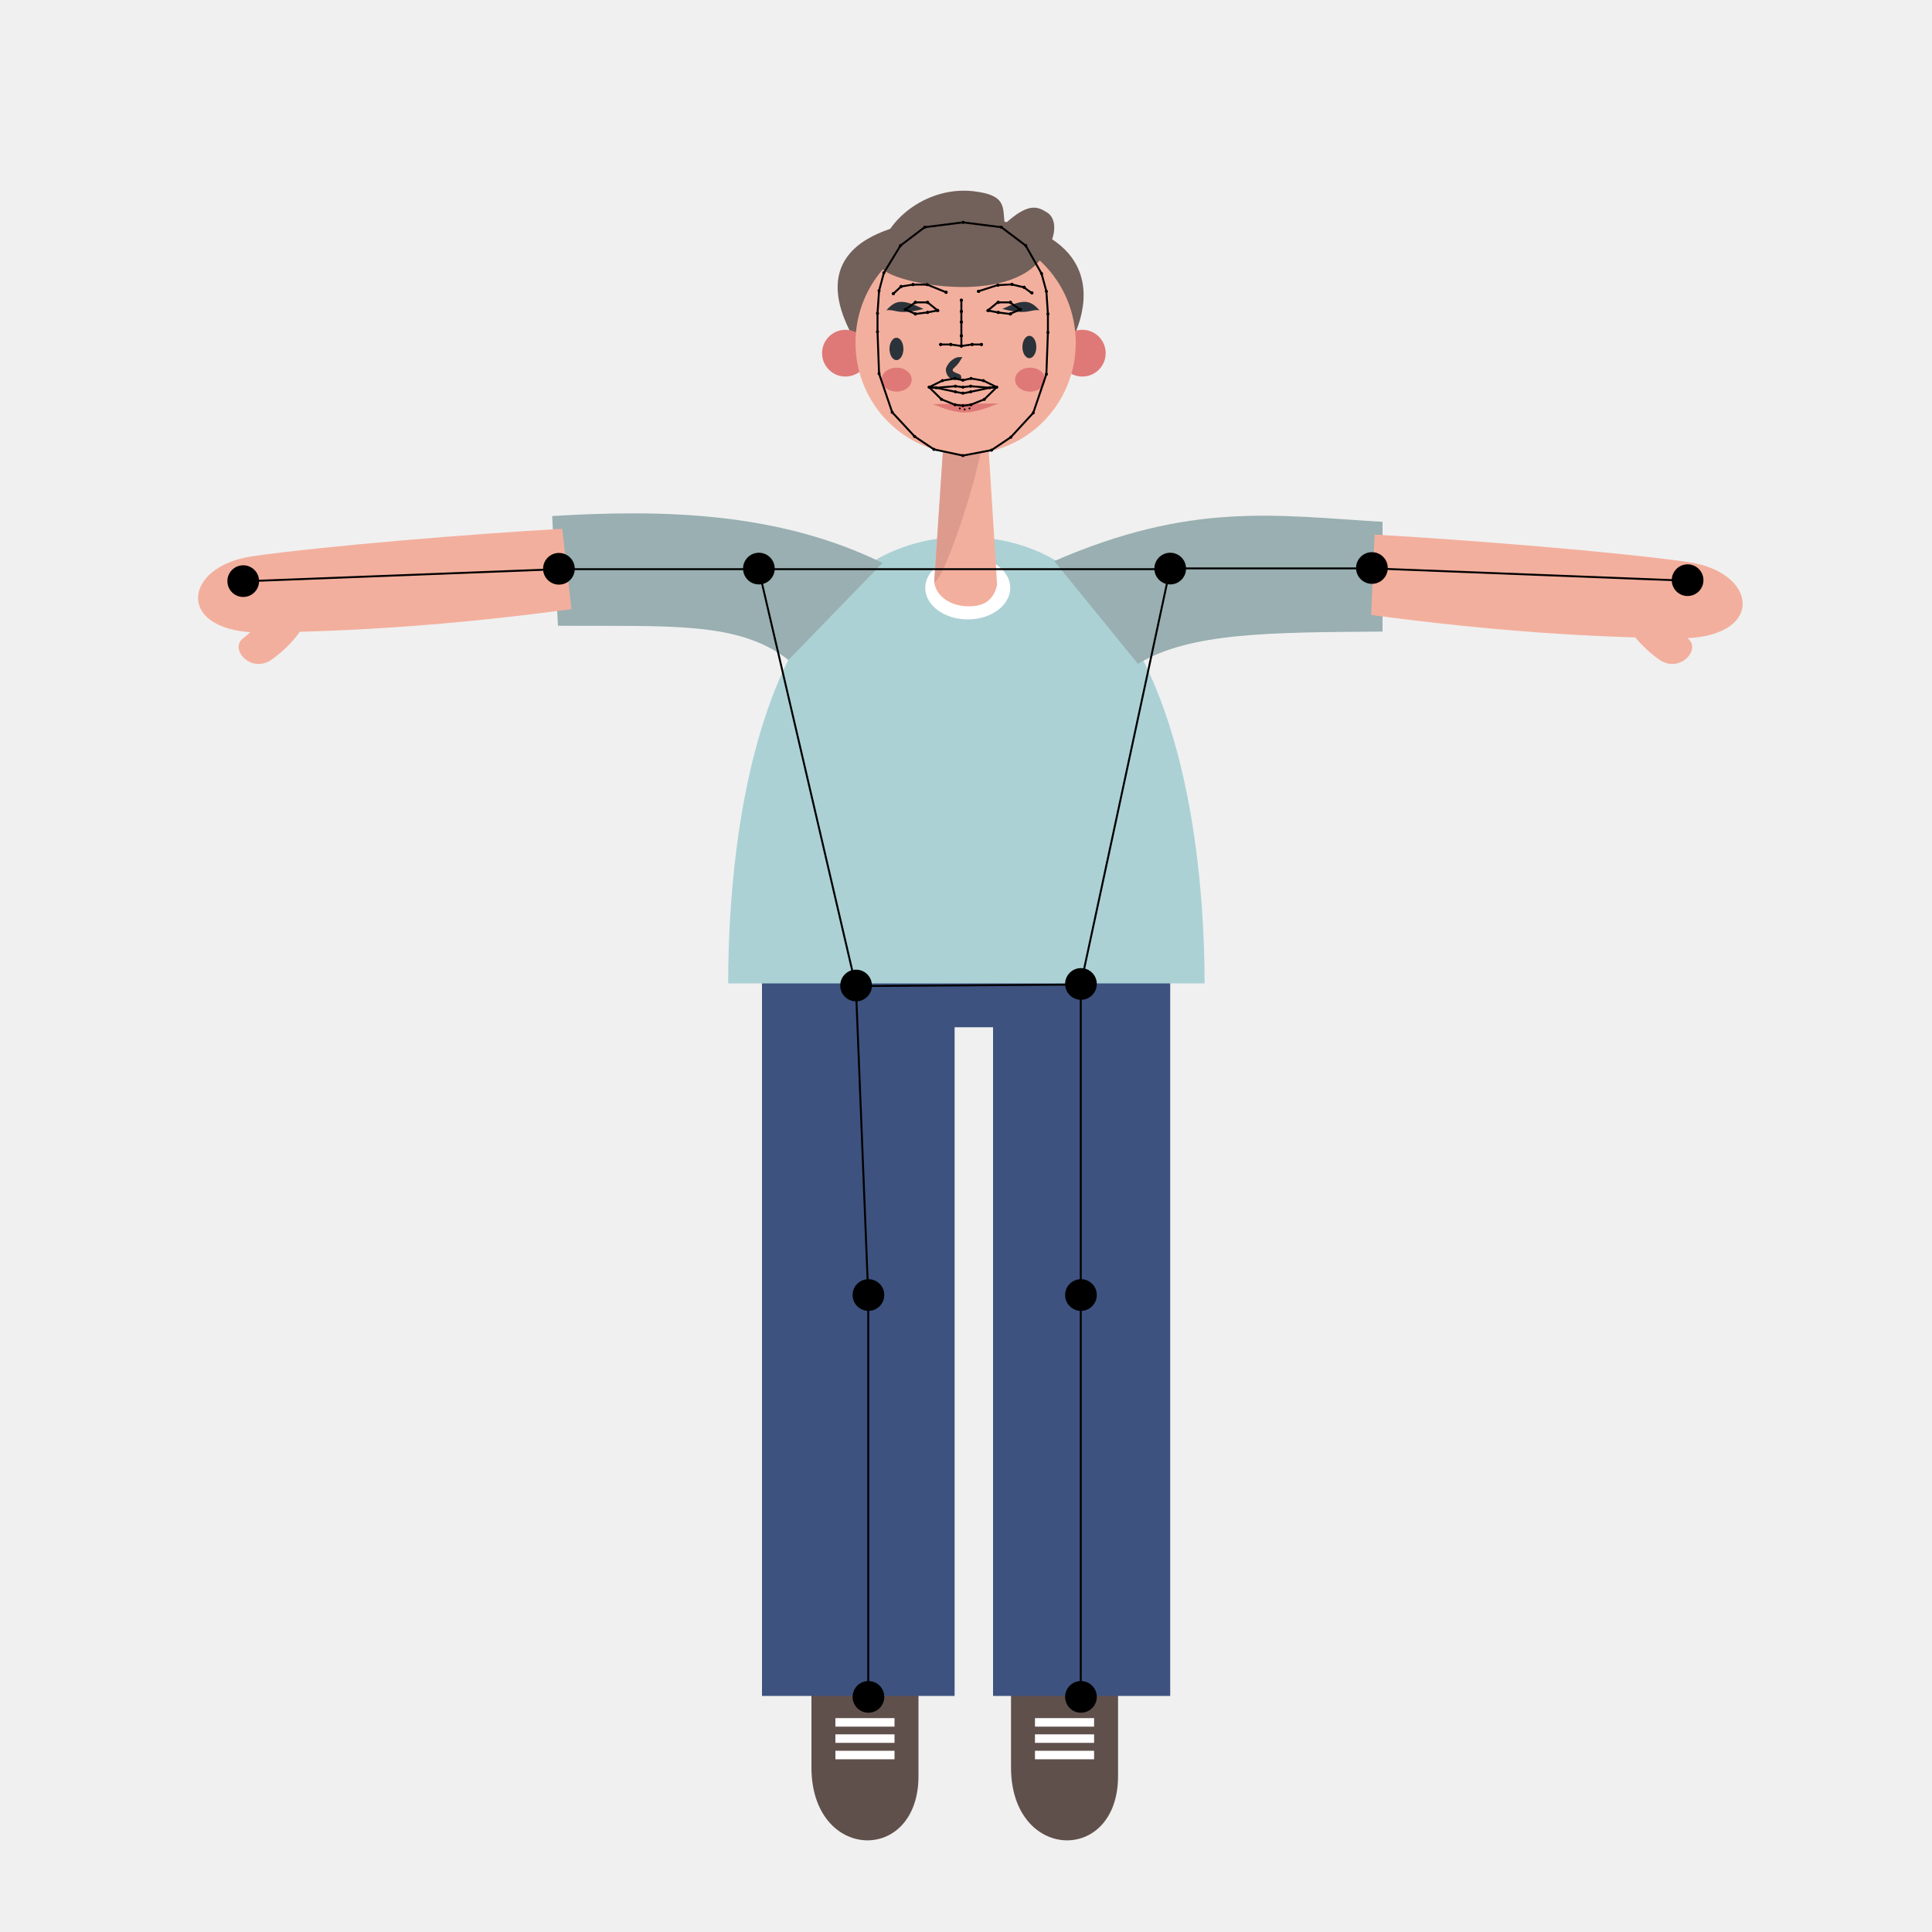
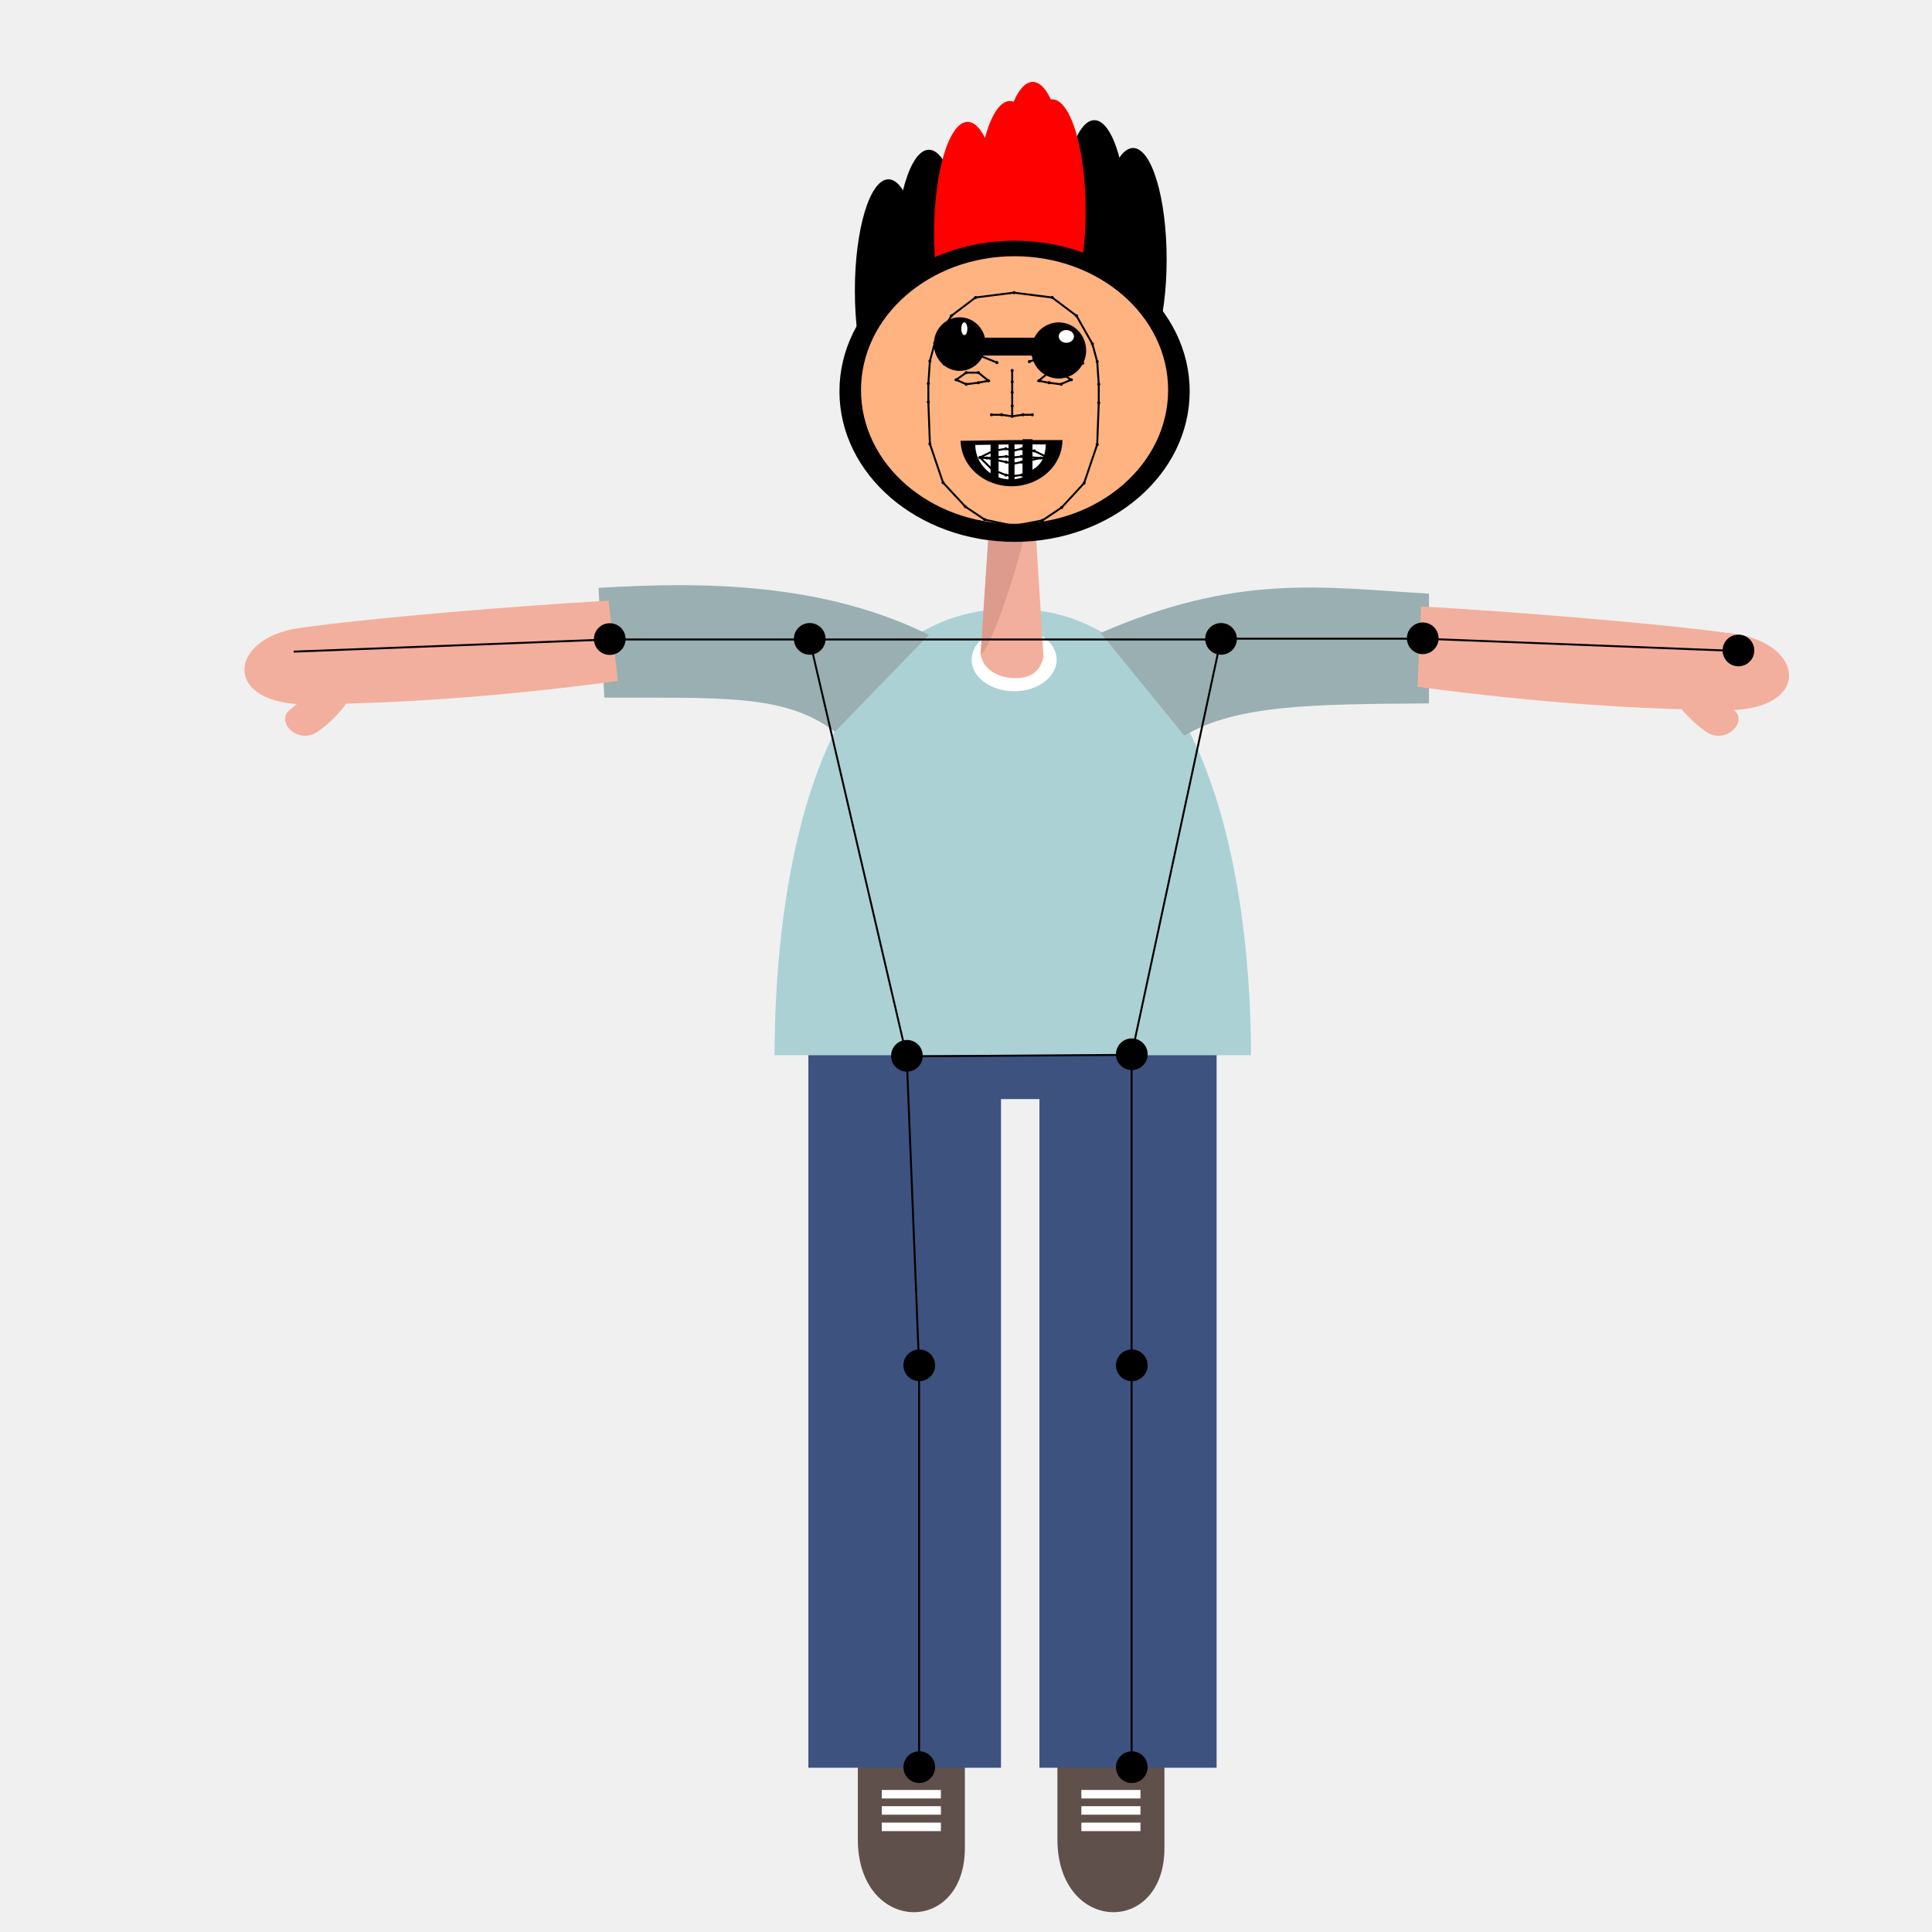
<svg xmlns="http://www.w3.org/2000/svg" version="1.1" id="Layer_1" x="0px" y="0px" width="1000px" height="1000px" viewBox="0 0 1000 1000" style="enable-background:new 0 0 1000 1000;" xml:space="preserve">
-   <g id="illustration">
-     <path style="fill:#60504B;" d="M523.3,868v46.8c0,48.8,55.4,50.3,55.4,4.5v-51.8L523.3,868z" />
-     <rect x="535.7" y="889.3" style="fill:#FFFFFF;" width="30.6" height="4.4" />
-     <rect x="535.7" y="897.7" style="fill:#FFFFFF;" width="30.6" height="4.4" />
-     <rect x="535.7" y="906.2" style="fill:#FFFFFF;" width="30.6" height="4.4" />
-     <path style="fill:#60504B;" d="M420,868v46.8c0,48.8,55.4,50.3,55.4,4.5v-51.8L420,868z" />
-     <path style="fill:#3D527F;" d="M394.4,493.8c0,66.4,0,148.9,0,228.2c0,55.8,0,110,0,155.8c56.6,0,58.8,0,99.7,0   c0-46.8,0-101.4,0-154.5c0-75.9,0-148.8,0-191.6c5.9,0,14.5,0,19.9,0c0,41.3,0,115.8,0,191.6c0,54.9,0,110.4,0,154.5   c45,0,34.6,0,91.7,0c0-43,0-97.5,0-154.5c0-79.5,0-164,0-229.5H394.4z" />
-     <rect x="432.4" y="889.3" style="fill:#FFFFFF;" width="30.6" height="4.4" />
-     <rect x="432.4" y="897.7" style="fill:#FFFFFF;" width="30.6" height="4.4" />
-     <rect x="432.4" y="906.2" style="fill:#FFFFFF;" width="30.6" height="4.4" />
-     <path style="fill:#ABD1D5;" d="M376.9,509c0-47.3,6-116.9,31.1-167.4c8.4-16.8,18.9-31.5,32-42.5c15.7-13.2,35.3-21.2,59.4-21.2   c26.1,0,46.9,9.2,63.4,24.3c10.3,9.4,19,21.2,26.2,34.4c27.5,50.4,34.5,122.5,34.5,172.4L376.9,509L376.9,509z" />
-     <line style="fill:none;" x1="616.8" y1="509.6" x2="384" y2="509.6" />
-     <ellipse style="fill:#FFFFFF;" cx="500.9" cy="304.3" rx="22" ry="16.3" />
-     <path style="fill:#F3AF9D;" d="M843.8,326.2l17-6.8c0,0,6.1,5.5,13,11.2s-4.7,18.4-15.3,10.6C847.8,333.4,843.8,326.2,843.8,326.2z   " />
-     <path style="fill:#99AFB1;" d="M285.8,267.1l3,56.8c58.9,0.3,93.5-2.3,119.3,17.7l48.7-50.2C402.5,264.7,341.8,263.7,285.8,267.1z" />
-     <path style="fill:#99AFB1;" d="M545.7,290.4l43.3,53.2c27-16.2,67.7-16.3,126.6-16.7v-56.8C659.6,266.7,616.4,259.7,545.7,290.4z" />
-     <path style="fill:#F3AF9D;" d="M291,273.7c-47.7,2.7-123.1,8.9-160.2,14.2c-37.1,5.3-40.1,40.1,5.3,39.5s95.2-3.5,159.7-12.1   L291,273.7z" />
-     <path style="fill:#F3AF9D;" d="M155.6,326.2l-17-6.8c0,0-6.1,5.5-13,11.2c-6.9,5.7,4.7,18.4,15.3,10.6   C151.6,333.4,155.6,326.2,155.6,326.2z" />
-     <path style="fill:#F3AF9D;" d="M709.7,318.3c64.5,8.6,113.3,11.5,158.7,12.1s42.4-34.2,5.3-39.5c-37.1-5.3-114.5-11.5-162.2-14.2   L709.7,318.3z" />
-     <path style="fill:#F3AF9D;" d="M489.5,211.9h20.9c0,0,4.3,67.3,5.7,90.8c-2.1,9.7-9.1,11.3-15.5,11.1c-8.2-0.2-15.9-4.7-17.1-12.5   L489.5,211.9z" />
-     <path style="fill:#DD9B8E;" d="M489.5,211.9h20.9c1.9,19-21.6,89.4-26.8,89.4L489.5,211.9z" />
-     <path style="fill:#72605A;" d="M499,113c-27,0-89,8-56,64c24.8,42.1,88,44,110,3S549,113,499,113z" />
-     <circle style="fill:#DF7977;" cx="560.2" cy="182.8" r="12.1" />
-     <circle style="fill:#DF7977;" cx="437.6" cy="182.8" r="12.1" />
-     <ellipse style="fill:#F3AF9D;" cx="499.8" cy="177.4" rx="57" ry="57.6" />
-     <g>
-       <path id="rightMiddleLip_2_" d="M487.5,209.6c0.3,0,0.5,0.3,0.5,0.5s-0.3,0.5-0.5,0.5c-0.3,0-0.5-0.3-0.5-0.5    S487.3,209.6,487.5,209.6z" />
-       <circle id="upperLipBottomMid_1_" cx="499.3" cy="209.9" r="0.5" />
-       <circle id="rightUpperLipBottom1_1_" cx="496.8" cy="209.6" r="0.5" />
-       <path id="leftMiddleLip_2_" d="M511.1,209.6c0.3,0,0.5,0.3,0.5,0.5s-0.3,0.5-0.5,0.5s-0.5-0.3-0.5-0.5S510.8,209.6,511.1,209.6z" />
-       <circle id="leftUpperLipBottom1_1_" cx="501.8" cy="209.6" r="0.5" />
-       <path style="fill:#DF7977;stroke:#DF7977;stroke-width:2;stroke-miterlimit:10;" d="M488,210.1c0,0,7.7-0.1,11.3-0.1    s11.9-0.1,11.9-0.1s-6.9,2.6-11.9,2.6C494.2,212.5,488,210.1,488,210.1z" />
-       <circle id="lowerLipTopMid_2_" cx="499.3" cy="211.9" r="0.5" />
-       <circle id="rightLowerLipTop0_2_" cx="496.8" cy="211.4" r="0.5" />
-       <circle id="leftLowerLipTop0_2_" cx="501.8" cy="211.4" r="0.5" />
+   <defs id="defs239" />
+   <g id="g773" transform="translate(409.4118,-54.11765)">
+     <g id="illustration" transform="translate(-385.4,91.3)">
+       <path style="fill:#60504b" d="m 523.3,868 v 46.8 c 0,48.8 55.4,50.3 55.4,4.5 v -51.8 z" id="path2" />
+       <rect x="535.7" y="889.3" style="fill:#ffffff" width="30.6" height="4.4" id="rect4" />
+       <rect x="535.7" y="897.7" style="fill:#ffffff" width="30.6" height="4.4" id="rect6" />
+       <rect x="535.7" y="906.2" style="fill:#ffffff" width="30.6" height="4.4" id="rect8" />
+       <path style="fill:#60504b" d="m 420,868 v 46.8 c 0,48.8 55.4,50.3 55.4,4.5 v -51.8 z" id="path10" />
+       <path style="fill:#3d527f" d="m 394.4,493.8 c 0,66.4 0,148.9 0,228.2 0,55.8 0,110 0,155.8 56.6,0 58.8,0 99.7,0 0,-46.8 0,-101.4 0,-154.5 0,-75.9 0,-148.8 0,-191.6 5.9,0 14.5,0 19.9,0 0,41.3 0,115.8 0,191.6 0,54.9 0,110.4 0,154.5 45,0 34.6,0 91.7,0 0,-43 0,-97.5 0,-154.5 0,-79.5 0,-164 0,-229.5 z" id="path12" />
+       <rect x="432.4" y="889.3" style="fill:#ffffff" width="30.6" height="4.4" id="rect14" />
+       <rect x="432.4" y="897.7" style="fill:#ffffff" width="30.6" height="4.4" id="rect16" />
+       <rect x="432.4" y="906.2" style="fill:#ffffff" width="30.6" height="4.4" id="rect18" />
+       <path style="fill:#abd1d5" d="m 376.9,509 c 0,-47.3 6,-116.9 31.1,-167.4 8.4,-16.8 18.9,-31.5 32,-42.5 15.7,-13.2 35.3,-21.2 59.4,-21.2 26.1,0 46.9,9.2 63.4,24.3 10.3,9.4 19,21.2 26.2,34.4 27.5,50.4 34.5,122.5 34.5,172.4 z" id="path20" />
+       <line style="fill:none" x1="616.8" y1="509.6" x2="384" y2="509.6" id="line22" />
+       <ellipse style="fill:#ffffff" cx="500.9" cy="304.3" rx="22" ry="16.3" id="ellipse24" />
+       <path style="fill:#f3af9d" d="m 843.8,326.2 17,-6.8 c 0,0 6.1,5.5 13,11.2 6.9,5.7 -4.7,18.4 -15.3,10.6 -10.7,-7.8 -14.7,-15 -14.7,-15 z" id="path26" />
+       <path style="fill:#99afb1" d="m 285.8,267.1 3,56.8 c 58.9,0.3 93.5,-2.3 119.3,17.7 l 48.7,-50.2 c -54.3,-26.7 -115,-27.7 -171,-24.3 z" id="path28" />
+       <path style="fill:#99afb1" d="m 545.7,290.4 43.3,53.2 c 27,-16.2 67.7,-16.3 126.6,-16.7 v -56.8 c -56,-3.4 -99.2,-10.4 -169.9,20.3 z" id="path30" />
+       <path style="fill:#f3af9d" d="m 291,273.7 c -47.7,2.7 -123.1,8.9 -160.2,14.2 -37.1,5.3 -40.1,40.1 5.3,39.5 45.4,-0.6 95.2,-3.5 159.7,-12.1 z" id="path32" />
+       <path style="fill:#f3af9d" d="m 155.6,326.2 -17,-6.8 c 0,0 -6.1,5.5 -13,11.2 -6.9,5.7 4.7,18.4 15.3,10.6 10.7,-7.8 14.7,-15 14.7,-15 z" id="path34" />
+       <path style="fill:#f3af9d" d="m 709.7,318.3 c 64.5,8.6 113.3,11.5 158.7,12.1 45.4,0.6 42.4,-34.2 5.3,-39.5 -37.1,-5.3 -114.5,-11.5 -162.2,-14.2 z" id="path36" />
+       <path style="fill:#f3af9d" d="m 489.5,211.9 h 20.9 c 0,0 4.3,67.3 5.7,90.8 -2.1,9.7 -9.1,11.3 -15.5,11.1 -8.2,-0.2 -15.9,-4.7 -17.1,-12.5 z" id="path38" />
+       <path style="fill:#dd9b8e" d="m 489.5,211.9 h 20.9 c 1.9,19 -21.6,89.4 -26.8,89.4 z" id="path40" />
+       <path style="fill:#72605a" d="m 499,113 c -27,0 -89,8 -56,64 24.8,42.1 88,44 110,3 22,-41 -4,-67 -54,-67 z" id="path42" />
+       <circle style="fill:#df7977" cx="560.2" cy="182.8" r="12.1" id="circle44" />
+       <circle style="fill:#df7977" cx="437.6" cy="182.8" r="12.1" id="circle46" />
+       <ellipse style="fill:#f3af9d" cx="499.8" cy="177.4" rx="57" ry="57.6" id="ellipse48" />
+       <g id="g60">
+         <path id="rightMiddleLip_2_" d="m 487.5,209.6 c 0.3,0 0.5,0.3 0.5,0.5 0,0.2 -0.3,0.5 -0.5,0.5 -0.3,0 -0.5,-0.3 -0.5,-0.5 0,-0.2 0.3,-0.5 0.5,-0.5 z" />
+         <circle id="upperLipBottomMid_1_" cx="499.3" cy="209.9" r="0.5" />
+         <circle id="rightUpperLipBottom1_1_" cx="496.8" cy="209.6" r="0.5" />
+         <path id="leftMiddleLip_2_" d="m 511.1,209.6 c 0.3,0 0.5,0.3 0.5,0.5 0,0.2 -0.3,0.5 -0.5,0.5 -0.2,0 -0.5,-0.3 -0.5,-0.5 0,-0.2 0.2,-0.5 0.5,-0.5 z" />
+         <circle id="leftUpperLipBottom1_1_" cx="501.8" cy="209.6" r="0.5" />
+         <path style="fill:#df7977;stroke:#df7977;stroke-width:2;stroke-miterlimit:10" d="m 488,210.1 c 0,0 7.7,-0.1 11.3,-0.1 3.6,0 11.9,-0.1 11.9,-0.1 0,0 -6.9,2.6 -11.9,2.6 -5.1,0 -11.3,-2.4 -11.3,-2.4 z" id="path55" />
+         <circle id="lowerLipTopMid_2_" cx="499.3" cy="211.9" r="0.5" />
+         <circle id="rightLowerLipTop0_2_" cx="496.8" cy="211.4" r="0.5" />
+         <circle id="leftLowerLipTop0_2_" cx="501.8" cy="211.4" r="0.5" />
+       </g>
+       <g id="g72">
+         <ellipse style="fill:#df7977" cx="464.1" cy="196.5" rx="7.8" ry="6.2" id="ellipse62" />
+         <ellipse style="fill:#2c323a" cx="464" cy="180.6" rx="3.6" ry="5.8" id="ellipse64" />
+         <circle id="rightEye0_1_" cx="468.6" cy="160.2" r="0.8" />
+         <circle id="rightEye1_1_" cx="473.8" cy="156.5" r="0.8" />
+         <circle id="rightEye5_1_" cx="473.8" cy="162.5" r="0.8" />
+         <circle id="rightEye2_1_" cx="480.1" cy="156.5" r="0.8" />
+         <circle id="rightEye3_1_" cx="485.3" cy="160.7" r="0.8" />
+         <circle id="rightEye4_1_" cx="480.1" cy="161.7" r="0.8" />
+       </g>
+       <g id="g84">
+         <ellipse style="fill:#2c323a" cx="532.8" cy="179.6" rx="3.6" ry="5.8" id="ellipse74" />
+         <ellipse style="fill:#df7977" cx="533.2" cy="196.5" rx="7.8" ry="6.2" id="ellipse76" />
+         <circle id="leftEye0_1_" cx="528.2" cy="160.2" r="0.8" />
+         <circle id="leftEye1_1_" cx="523" cy="156.5" r="0.8" />
+         <circle id="leftEye5_1_" cx="523" cy="162.5" r="0.8" />
+         <circle id="leftEye2_1_" cx="516.7" cy="156.5" r="0.8" />
+         <circle id="leftEye3_1_" cx="511.5" cy="160.7" r="0.8" />
+         <circle id="leftEye4_1_" cx="516.7" cy="161.7" r="0.8" />
+       </g>
+       <g id="g93">
+         <path style="fill:#2c323a" d="m 518.8,159.9 c 10.7,-5 14.2,-5 19.2,0.7 -5,-0.7 -5.7,2.8 -19.2,-0.7 z" id="path86" />
+         <circle id="leftBrow1_1_" cx="530.1" cy="148.7" r="0.8" />
+         <circle id="leftBrow4_1_" cx="506.5" cy="150.8" r="0.8" />
+         <circle id="leftBrow3_1_" cx="516.5" cy="147.6" r="0.8" />
+         <circle id="leftBrow0_1_" cx="534.1" cy="151.6" r="0.8" />
+         <circle id="leftBrow2_1_" cx="523.8" cy="147.2" r="0.8" />
+       </g>
+       <g id="g102">
+         <path style="fill:#2c323a" d="m 478,159.9 c -10.7,-5 -14.2,-5 -19.2,0.7 5,-0.7 5.7,2.8 19.2,-0.7 z" id="path95" />
+         <circle id="rightBrow1_1_" cx="466.4" cy="148.3" r="0.8" />
+         <circle id="rightBrow4_1_" cx="489.7" cy="151.3" r="0.8" />
+         <circle id="rightBrow3_1_" cx="479.9" cy="147.3" r="0.8" />
+         <circle id="rightBrow0_1_" cx="462.4" cy="152" r="0.8" />
+         <circle id="rightBrow2_1_" cx="472.6" cy="147.3" r="0.8" />
+       </g>
+       <path style="fill:#72605a" d="m 456,138 c 1.9,7.7 62.3,20.7 82,-3 10,-12 9,-22 4,-25 -4.4,-2.6 -9,-6 -22,6 -1,-9 1,-15 -16,-17 -27.8,-3.3 -52.4,21 -48,39 z" id="path104" />
+       <g id="g117">
+         <path style="fill:#2c323a;stroke:#2c323a;stroke-width:2;stroke-miterlimit:10" d="m 496.4,185.8 c -1.2,0 -4.6,1.6 -5.8,5.2 -0.2,1.2 0.6,5.8 6,4.1 -0.1,-1 -4.7,-1.1 -4.5,-3.7 0.3,-1.8 2,-1.8 4.3,-5.6 z" id="path106" />
+         <circle id="nose1_1_" cx="497.6" cy="161.2" r="0.8" />
+         <circle id="nose0_1_" cx="497.6" cy="155.4" r="0.8" />
+         <circle id="nose3_1_" cx="497.6" cy="173.8" r="0.8" />
+         <circle id="rightNose0_1_" cx="486.9" cy="178.3" r="0.8" />
+         <circle id="rightNose1_1_" cx="492.1" cy="178.3" r="0.8" />
+         <circle id="nose2_1_" cx="497.6" cy="166.7" r="0.8" />
+         <circle id="nose4_1_" cx="497.6" cy="179.1" r="0.8" />
+         <circle id="leftNose0_1_" cx="508" cy="178.3" r="0.8" />
+         <circle id="leftNose1_1_" cx="503.2" cy="178.3" r="0.8" />
+       </g>
    </g>
-     <g>
-       <ellipse style="fill:#DF7977;" cx="464.1" cy="196.5" rx="7.8" ry="6.2" />
-       <ellipse style="fill:#2C323A;" cx="464" cy="180.6" rx="3.6" ry="5.8" />
-       <circle id="rightEye0_1_" cx="468.6" cy="160.2" r="0.8" />
-       <circle id="rightEye1_1_" cx="473.8" cy="156.5" r="0.8" />
-       <circle id="rightEye5_1_" cx="473.8" cy="162.5" r="0.8" />
-       <circle id="rightEye2_1_" cx="480.1" cy="156.5" r="0.8" />
-       <circle id="rightEye3_1_" cx="485.3" cy="160.7" r="0.8" />
-       <circle id="rightEye4_1_" cx="480.1" cy="161.7" r="0.8" />
-     </g>
-     <g>
-       <ellipse style="fill:#2C323A;" cx="532.8" cy="179.6" rx="3.6" ry="5.8" />
-       <ellipse style="fill:#DF7977;" cx="533.2" cy="196.5" rx="7.8" ry="6.2" />
-       <circle id="leftEye0_1_" cx="528.2" cy="160.2" r="0.8" />
-       <circle id="leftEye1_1_" cx="523" cy="156.5" r="0.8" />
-       <circle id="leftEye5_1_" cx="523" cy="162.5" r="0.8" />
-       <circle id="leftEye2_1_" cx="516.7" cy="156.5" r="0.8" />
-       <circle id="leftEye3_1_" cx="511.5" cy="160.7" r="0.8" />
-       <circle id="leftEye4_1_" cx="516.7" cy="161.7" r="0.8" />
-     </g>
-     <g>
-       <path style="fill:#2C323A;" d="M518.8,159.9c10.7-5,14.2-5,19.2,0.7C533,159.9,532.3,163.4,518.8,159.9z" />
-       <circle id="leftBrow1_1_" cx="530.1" cy="148.7" r="0.8" />
-       <circle id="leftBrow4_1_" cx="506.5" cy="150.8" r="0.8" />
-       <circle id="leftBrow3_1_" cx="516.5" cy="147.6" r="0.8" />
-       <circle id="leftBrow0_1_" cx="534.1" cy="151.6" r="0.8" />
-       <circle id="leftBrow2_1_" cx="523.8" cy="147.2" r="0.8" />
-     </g>
-     <g>
-       <path style="fill:#2C323A;" d="M478,159.9c-10.7-5-14.2-5-19.2,0.7C463.8,159.9,464.5,163.4,478,159.9z" />
-       <circle id="rightBrow1_1_" cx="466.4" cy="148.3" r="0.8" />
-       <circle id="rightBrow4_1_" cx="489.7" cy="151.3" r="0.8" />
-       <circle id="rightBrow3_1_" cx="479.9" cy="147.3" r="0.8" />
-       <circle id="rightBrow0_1_" cx="462.4" cy="152" r="0.8" />
-       <circle id="rightBrow2_1_" cx="472.6" cy="147.3" r="0.8" />
-     </g>
-     <path style="fill:#72605A;" d="M456,138c1.9,7.7,62.3,20.7,82-3c10-12,9-22,4-25c-4.4-2.6-9-6-22,6c-1-9,1-15-16-17   C476.2,95.7,451.6,120,456,138z" />
-     <g>
-       <path style="fill:#2C323A;stroke:#2C323A;stroke-width:2;stroke-miterlimit:10;" d="M496.4,185.8c-1.2,0-4.6,1.6-5.8,5.2    c-0.2,1.2,0.6,5.8,6,4.1c-0.1-1-4.7-1.1-4.5-3.7C492.4,189.6,494.1,189.6,496.4,185.8z" />
-       <circle id="nose1_1_" cx="497.6" cy="161.2" r="0.8" />
-       <circle id="nose0_1_" cx="497.6" cy="155.4" r="0.8" />
-       <circle id="nose3_1_" cx="497.6" cy="173.8" r="0.8" />
-       <circle id="rightNose0_1_" cx="486.9" cy="178.3" r="0.8" />
-       <circle id="rightNose1_1_" cx="492.1" cy="178.3" r="0.8" />
-       <circle id="nose2_1_" cx="497.6" cy="166.7" r="0.8" />
-       <circle id="nose4_1_" cx="497.6" cy="179.1" r="0.8" />
-       <circle id="leftNose0_1_" cx="508" cy="178.3" r="0.8" />
-       <circle id="leftNose1_1_" cx="503.2" cy="178.3" r="0.8" />
+     <g id="g3480" transform="matrix(0.5516873,0,0,0.462342,270.9862,-6.658156)">
+       <g transform="matrix(1.15597,0,0,0.6815287,473.8115,-77.29141)" id="g3454">
+         <ellipse style="color:#000000;display:inline;overflow:visible;visibility:visible;fill:#000000;fill-opacity:1;fill-rule:nonzero;stroke:#000000;stroke-width:3.6;stroke-miterlimit:4;stroke-dasharray:none;stroke-opacity:0.004;marker:none;enable-background:accumulate" id="path3352" transform="matrix(0.5607703,0,0,1.600827,-345.5509,-557.825)" cx="-731.429" cy="838.076" rx="48.571" ry="114.286" />
+         <ellipse style="color:#000000;display:inline;overflow:visible;visibility:visible;fill:#000000;fill-opacity:1;fill-rule:nonzero;stroke:#000000;stroke-width:3.6;stroke-miterlimit:4;stroke-dasharray:none;stroke-opacity:0.004;marker:none;enable-background:accumulate" id="path3352-4" transform="matrix(0.5607703,0,0,1.600827,-312.6937,-606.3965)" cx="-731.429" cy="838.076" rx="48.571" ry="114.286" />
+         <ellipse style="color:#000000;display:inline;overflow:visible;visibility:visible;fill:#ff0000;fill-opacity:1;fill-rule:nonzero;stroke:#000000;stroke-width:3.6;stroke-miterlimit:4;stroke-dasharray:none;stroke-opacity:0.004;marker:none;enable-background:accumulate" id="path3352-4-8" transform="matrix(0.5607703,0,0,1.600827,-281.2651,-652.1108)" cx="-731.429" cy="838.076" rx="48.571" ry="114.286" />
+         <ellipse style="color:#000000;display:inline;overflow:visible;visibility:visible;fill:#ff0000;fill-opacity:1;fill-rule:nonzero;stroke:#000000;stroke-width:3.6;stroke-miterlimit:4;stroke-dasharray:none;stroke-opacity:0.004;marker:none;enable-background:accumulate" id="path3352-4-8-1" transform="matrix(0.5607703,0,0,1.600827,-246.9794,-686.3965)" cx="-731.429" cy="838.076" rx="48.571" ry="114.286" />
+         <ellipse style="color:#000000;display:inline;overflow:visible;visibility:visible;fill:#ff0000;fill-opacity:1;fill-rule:nonzero;stroke:#000000;stroke-width:3.6;stroke-miterlimit:4;stroke-dasharray:none;stroke-opacity:0.004;marker:none;enable-background:accumulate" id="path3352-9" transform="matrix(-0.5607703,0,0,1.600827,-1048.732,-717.8251)" cx="-731.429" cy="838.076" rx="48.571" ry="114.286" />
+         <ellipse style="color:#000000;display:inline;overflow:visible;visibility:visible;fill:#000000;fill-opacity:1;fill-rule:nonzero;stroke:#000000;stroke-width:3.6;stroke-miterlimit:4;stroke-dasharray:none;stroke-opacity:0.004;marker:none;enable-background:accumulate" id="path3352-4-3" transform="matrix(-0.5607703,0,0,1.600827,-967.3039,-609.2536)" cx="-731.429" cy="838.076" rx="48.571" ry="114.286" />
+         <ellipse style="color:#000000;display:inline;overflow:visible;visibility:visible;fill:#000000;fill-opacity:1;fill-rule:nonzero;stroke:#000000;stroke-width:3.6;stroke-miterlimit:4;stroke-dasharray:none;stroke-opacity:0.004;marker:none;enable-background:accumulate" id="path3352-4-8-9" transform="matrix(-0.5607703,0,0,1.600827,-998.7324,-654.9679)" cx="-731.429" cy="838.076" rx="48.571" ry="114.286" />
+         <ellipse style="color:#000000;display:inline;overflow:visible;visibility:visible;fill:#ff0000;fill-opacity:1;fill-rule:nonzero;stroke:#000000;stroke-width:3.6;stroke-miterlimit:4;stroke-dasharray:none;stroke-opacity:0.004;marker:none;enable-background:accumulate" id="path3352-4-8-1-0" transform="matrix(-0.5607703,0,0,1.600827,-1033.018,-689.2536)" cx="-731.429" cy="838.076" rx="48.571" ry="114.286" />
+       </g>
+       <ellipse id="path3169" style="color:#000000;display:inline;overflow:visible;visibility:visible;fill:#000000;fill-opacity:1;fill-rule:nonzero;stroke:#000000;stroke-width:3.6;stroke-miterlimit:4;stroke-dasharray:none;stroke-opacity:0.004;marker:none;enable-background:accumulate" cx="-281.429" cy="569.505" rx="164.286" ry="168.571" />
+       <ellipse transform="matrix(1.159191,0,0,1.080924,21.61699,-58.32421)" id="path3171" style="color:#000000;display:inline;overflow:visible;visibility:visible;fill:#ffb380;fill-opacity:1;fill-rule:nonzero;stroke:#000000;stroke-width:3.6;stroke-miterlimit:4;stroke-dasharray:none;stroke-opacity:0.004;marker:none;enable-background:accumulate" cx="-261.429" cy="579.505" rx="124.286" ry="138.571" />
+       <g transform="matrix(0.6555457,0,0,0.6582366,100.6149,188.1249)" id="g3345">
+         <path style="color:#000000;display:inline;overflow:visible;visibility:visible;fill:#000000;fill-opacity:1;fill-rule:nonzero;stroke:#000000;stroke-width:3.6;stroke-miterlimit:4;stroke-dasharray:none;stroke-opacity:0.004;marker:none;enable-background:accumulate" id="path3249" d="m -514.286,662.362 a 72.857,78.571 0 0 1 -72.259,78.569 72.857,78.571 0 0 1 -73.445,-77.279 l 72.847,-1.289 z" />
+         <path transform="matrix(0.6930522,0,0,0.7580624,-181.6542,167.6122)" style="color:#000000;display:inline;overflow:visible;visibility:visible;fill:#ffffff;fill-opacity:1;fill-rule:nonzero;stroke:#000000;stroke-width:3.6;stroke-miterlimit:4;stroke-dasharray:none;stroke-opacity:0.004;marker:none;enable-background:accumulate" id="path3249-39" d="m -514.286,662.362 a 72.857,78.571 0 0 1 -72.259,78.569 72.857,78.571 0 0 1 -73.445,-77.279 l 72.847,-1.289 z" />
+         <rect style="color:#000000;display:inline;overflow:visible;visibility:visible;fill:#000000;fill-opacity:1;fill-rule:nonzero;stroke:#000000;stroke-width:3.6;stroke-miterlimit:4;stroke-dasharray:none;stroke-opacity:0.004;marker:none;enable-background:accumulate" id="rect3339" width="11.429" height="60" x="-617.143" y="666.648" />
+         <rect style="color:#000000;display:inline;overflow:visible;visibility:visible;fill:#000000;fill-opacity:1;fill-rule:nonzero;stroke:#000000;stroke-width:3.6;stroke-miterlimit:4;stroke-dasharray:none;stroke-opacity:0.004;marker:none;enable-background:accumulate" id="rect3341" width="14.286" height="71.429" x="-571.429" y="660.934" />
+         <rect style="color:#000000;display:inline;overflow:visible;visibility:visible;fill:#000000;fill-opacity:1;fill-rule:nonzero;stroke:#000000;stroke-width:3.6;stroke-miterlimit:4;stroke-dasharray:none;stroke-opacity:0.004;marker:none;enable-background:accumulate" id="rect3343" width="8.571" height="74.286" x="-591.429" y="663.791" />
+       </g>
+       <ellipse id="path3464" style="color:#000000;display:inline;overflow:visible;visibility:visible;fill:#000000;fill-opacity:1;fill-rule:nonzero;stroke:#000000;stroke-width:3.6;stroke-miterlimit:4;stroke-dasharray:none;stroke-opacity:0.004;marker:none;enable-background:accumulate" cx="-332.857" cy="516.648" rx="24.286" ry="30" />
+       <rect y="509.505" x="-314.286" height="20" width="74.286" id="rect3468" style="color:#000000;display:inline;overflow:visible;visibility:visible;fill:#000000;fill-opacity:1;fill-rule:nonzero;stroke:#000000;stroke-width:3.6;stroke-miterlimit:4;stroke-dasharray:none;stroke-opacity:0.004;marker:none;enable-background:accumulate" />
+       <ellipse id="path3474" style="color:#000000;display:inline;overflow:visible;visibility:visible;fill:#000000;fill-opacity:1;fill-rule:nonzero;stroke:#000000;stroke-width:3.6;stroke-miterlimit:4;stroke-dasharray:none;stroke-opacity:0.004;marker:none;enable-background:accumulate" cx="-240" cy="523.791" rx="25.714" ry="31.429" />
+       <circle id="path3476" style="color:#000000;display:inline;overflow:visible;visibility:visible;fill:#ffffff;fill-opacity:1;fill-rule:nonzero;stroke:#000000;stroke-width:3.6;stroke-miterlimit:4;stroke-dasharray:none;stroke-opacity:0.004;marker:none;enable-background:accumulate" cx="-232.857" cy="508.076" r="7.143" />
+       <ellipse id="path3478" style="color:#000000;display:inline;overflow:visible;visibility:visible;fill:#ffffff;fill-opacity:1;fill-rule:nonzero;stroke:#000000;stroke-width:3.6;stroke-miterlimit:4;stroke-dasharray:none;stroke-opacity:0.004;marker:none;enable-background:accumulate" cx="-328.571" cy="499.505" rx="2.857" ry="7.143" />
    </g>
  </g>
-   <g id="skeleton_1_">
+   <g id="skeleton_1_" transform="translate(26.31176,36.38235)">
    <circle id="rightShoulder" cx="392.8" cy="294.3" r="8.2" />
    <circle id="rightElbow" cx="289.3" cy="294.4" r="8.2" />
-     <ellipse id="rightWrist" transform="matrix(0.9951 -9.853767e-02 9.853767e-02 0.9951 -29.0274 13.8698)" cx="125.9" cy="300.8" rx="8.2" ry="8.2" />
+     <ellipse id="rightWrist" transform="matrix(0.9951,-0.09853767,0.09853767,0.9951,-29.0274,13.8698)" cx="125.9" cy="300.8" r="8.2" />
    <circle id="rightHip" cx="443.1" cy="510.1" r="8.2" />
    <circle id="rightKnee" cx="449.5" cy="670.3" r="8.2" />
    <circle id="rightAnkle" cx="449.5" cy="878.3" r="8.2" />
    <circle id="leftShoulder" cx="605.7" cy="294.3" r="8.2" />
    <circle id="leftElbow" cx="710.1" cy="294" r="8.2" />
    <circle id="leftWrist" cx="873.5" cy="300.3" r="8.2" />
    <circle id="leftHip" cx="559.5" cy="509.3" r="8.2" />
    <circle id="leftKnee" cx="559.5" cy="670.3" r="8.2" />
    <circle id="leftAnkle" cx="559.5" cy="878.3" r="8.2" />
-     <polygon style="fill:none;stroke:#000000;stroke-miterlimit:10;" points="392.7,294.6 443,510.4 559.4,509.6 605.6,294.6  " />
-     <polyline style="fill:none;stroke:#000000;stroke-miterlimit:10;" points="391.7,294.6 289,294.6 125.7,300.9  " />
-     <polyline style="fill:none;stroke:#000000;stroke-miterlimit:10;" points="607.1,294.2 710.3,294.2 873.6,300.6  " />
-     <polyline style="fill:none;stroke:#000000;stroke-miterlimit:10;" points="443,510.4 449.4,670.6 449.4,878.6  " />
-     <polyline style="fill:none;stroke:#000000;stroke-miterlimit:10;" points="559.4,509.6 559.4,670.6 559.4,878.6  " />
+     <polygon style="fill:none;stroke:#000000;stroke-miterlimit:10" points="605.6,294.6 392.7,294.6 443,510.4 559.4,509.6 " id="polygon132" />
+     <polyline style="fill:none;stroke:#000000;stroke-miterlimit:10" points="391.7,294.6 289,294.6 125.7,300.9  " id="polyline134" />
+     <polyline style="fill:none;stroke:#000000;stroke-miterlimit:10" points="607.1,294.2 710.3,294.2 873.6,300.6  " id="polyline136" />
+     <polyline style="fill:none;stroke:#000000;stroke-miterlimit:10" points="443,510.4 449.4,670.6 449.4,878.6  " id="polyline138" />
+     <polyline style="fill:none;stroke:#000000;stroke-miterlimit:10" points="559.4,509.6 559.4,670.6 559.4,878.6  " id="polyline140" />
    <circle id="rightEye0" cx="468.6" cy="160.2" r="0.8" />
    <circle id="rightBrow1" cx="466.4" cy="148.3" r="0.8" />
    <circle id="rightBrow4" cx="489.7" cy="151.3" r="0.8" />
    <circle id="nose1" cx="497.6" cy="161.2" r="0.8" />
    <circle id="rightBrow3" cx="479.9" cy="147.3" r="0.8" />
    <circle id="rightEye1" cx="473.8" cy="156.5" r="0.8" />
    <circle id="rightBrow0" cx="462.4" cy="152" r="0.8" />
    <circle id="rightBrow2" cx="472.6" cy="147.3" r="0.8" />
    <circle id="rightEye5" cx="473.8" cy="162.5" r="0.8" />
    <circle id="rightEye2" cx="480.1" cy="156.5" r="0.8" />
    <circle id="rightEye3" cx="485.3" cy="160.7" r="0.8" />
    <circle id="nose0" cx="497.6" cy="155.4" r="0.8" />
    <circle id="nose3" cx="497.6" cy="173.8" r="0.8" />
    <circle id="rightNose0" cx="486.9" cy="178.3" r="0.8" />
    <circle id="rightMouthCorner" cx="480.9" cy="200.4" r="0.8" />
    <circle id="rightNose1" cx="492.1" cy="178.3" r="0.8" />
    <circle id="rightUpperLipTop0" cx="487.8" cy="197" r="0.8" />
    <circle id="nose2" cx="497.6" cy="166.7" r="0.8" />
    <circle id="nose4" cx="497.6" cy="179.1" r="0.8" />
    <circle id="upperLipTopMid" cx="498.4" cy="196.8" r="0.8" />
    <circle id="rightUpperLipTop1" cx="494.3" cy="195.9" r="0.8" />
-     <path id="rightMiddleLip" d="M484.5,199.9c0.4,0,0.8,0.4,0.8,0.8c0,0.4-0.4,0.8-0.8,0.8s-0.8-0.4-0.8-0.8S484.1,199.9,484.5,199.9z   " />
+     <path id="rightMiddleLip" d="m 484.5,199.9 c 0.4,0 0.8,0.4 0.8,0.8 0,0.4 -0.4,0.8 -0.8,0.8 -0.4,0 -0.8,-0.4 -0.8,-0.8 0,-0.4 0.4,-0.8 0.8,-0.8 z" />
    <circle id="lowerLipBottomMid" cx="498.4" cy="210" r="0.8" />
    <circle id="upperLipBottomMid" cx="498.4" cy="200.4" r="0.8" />
    <circle id="lowerLipTopMid" cx="498.4" cy="203.5" r="0.8" />
    <circle id="rightUpperLipBottom1" cx="494.5" cy="199.9" r="0.8" />
    <circle id="rightLowerLipTop0" cx="494.5" cy="202.8" r="0.8" />
    <circle id="rightLowerLipBottom1" cx="494.3" cy="209.5" r="0.8" />
    <circle id="rightLowerLipBottom0" cx="487.3" cy="206.7" r="0.8" />
    <circle id="rightEye4" cx="480.1" cy="161.7" r="0.8" />
    <circle id="jawMid" cx="498.4" cy="235.8" r="0.8" />
    <circle id="rightJaw7" cx="483.4" cy="232.6" r="0.8" />
    <circle id="rightJaw6" cx="473.4" cy="225.9" r="0.8" />
    <circle id="rightJaw5" cx="461.8" cy="213.4" r="0.8" />
    <circle id="rightJaw4" cx="455" cy="193.4" r="0.8" />
    <circle id="rightJaw3" cx="454.2" cy="171.7" r="0.8" />
    <circle id="rightJaw2" cx="454.2" cy="162.2" r="0.8" />
    <circle id="rightJaw1" cx="455" cy="150.5" r="0.8" />
    <circle id="rightJaw0" cx="457.5" cy="141.2" r="0.8" />
    <circle id="topMid" cx="498.6" cy="115.1" r="0.8" />
    <circle id="leftTop0" cx="518.3" cy="117.6" r="0.8" />
    <circle id="leftTop1" cx="530.9" cy="127.1" r="0.8" />
    <circle id="leftEye0" cx="528.2" cy="160.2" r="0.8" />
    <circle id="leftBrow1" cx="530.1" cy="148.7" r="0.8" />
    <circle id="leftBrow4" cx="506.5" cy="150.8" r="0.8" />
    <circle id="leftBrow3" cx="516.5" cy="147.6" r="0.8" />
    <circle id="leftEye1" cx="523" cy="156.5" r="0.8" />
    <circle id="leftBrow0" cx="534.1" cy="151.6" r="0.8" />
    <circle id="leftBrow2" cx="523.8" cy="147.2" r="0.8" />
    <circle id="leftEye5" cx="523" cy="162.5" r="0.8" />
    <circle id="leftEye2" cx="516.7" cy="156.5" r="0.8" />
    <circle id="leftEye3" cx="511.5" cy="160.7" r="0.8" />
    <circle id="leftNose0" cx="508" cy="178.3" r="0.8" />
    <circle id="leftMouthCorner" cx="515.9" cy="200.4" r="0.8" />
    <circle id="leftNose1" cx="503.2" cy="178.3" r="0.8" />
    <circle id="leftUpperLipTop0" cx="509" cy="197" r="0.8" />
    <circle id="leftUpperLipTop1" cx="502.6" cy="195.9" r="0.8" />
-     <path id="leftMiddleLip" d="M512.3,199.9c0.4,0,0.8,0.4,0.8,0.8c0,0.4-0.4,0.8-0.8,0.8c-0.4,0-0.8-0.4-0.8-0.8   S511.9,199.9,512.3,199.9z" />
+     <path id="leftMiddleLip" d="m 512.3,199.9 c 0.4,0 0.8,0.4 0.8,0.8 0,0.4 -0.4,0.8 -0.8,0.8 -0.4,0 -0.8,-0.4 -0.8,-0.8 0,-0.4 0.4,-0.8 0.8,-0.8 z" />
    <circle id="leftUpperLipBottom1" cx="502.4" cy="199.9" r="0.8" />
    <circle id="leftLowerLipTop0" cx="502.4" cy="202.8" r="0.8" />
    <circle id="leftLowerLipBottom1" cx="502.6" cy="209.5" r="0.8" />
    <circle id="leftLowerLipBottom0" cx="509.5" cy="206.7" r="0.8" />
    <circle id="leftEye4" cx="516.7" cy="161.7" r="0.8" />
    <circle id="leftJaw7" cx="513.2" cy="233" r="0.8" />
    <circle id="leftJaw6" cx="523.2" cy="226.3" r="0.8" />
    <circle id="leftJaw5" cx="534.8" cy="213.7" r="0.8" />
    <circle id="leftJaw4" cx="541.6" cy="193.7" r="0.8" />
    <circle id="leftJaw3" cx="542.4" cy="172.1" r="0.8" />
    <circle id="leftJaw2" cx="542.4" cy="162.5" r="0.8" />
    <circle id="leftJaw1" cx="541.6" cy="150.8" r="0.8" />
    <circle id="leftJaw0" cx="539.1" cy="141.6" r="0.8" />
-     <polyline style="fill:none;stroke:#000000;stroke-miterlimit:10;" points="498.4,115.1 478.6,117.6 466.1,127.1 457.5,141.2    455,150.5 454.2,162.2 454.2,171.7 455,193.4 461.8,213.4 473.4,225.9 483.4,232.6 498.4,235.8 513.2,233 523.2,226.3 534.8,213.7    541.6,193.7 542.4,172.1 542.4,162.5 541.6,150.8 539.1,141.6 530.9,127.1 518.3,117.6 498.4,115.1  " />
-     <polyline style="fill:none;stroke:#000000;stroke-miterlimit:10;" points="462.4,152 466.4,148.3 472.6,147.3 479.9,147.3    489.7,151.3  " />
-     <polygon style="fill:none;stroke:#000000;stroke-miterlimit:10;" points="468.6,160.2 473.8,156.5 480.1,156.5 485.3,160.7    480.1,161.7 473.8,162.5  " />
-     <polyline style="fill:none;stroke:#000000;stroke-miterlimit:10;" points="486.9,178.3 492.1,178.3 497.6,179.1 497.6,173.8    497.6,166.7 497.6,161.2 497.6,155.4  " />
-     <polyline style="fill:none;stroke:#000000;stroke-miterlimit:10;" points="533.9,151.6 529.9,148.7 523.6,147.2 516.3,147.6    506.3,150.8  " />
-     <polygon style="fill:none;stroke:#000000;stroke-miterlimit:10;" points="528,160.2 522.7,156.5 516.4,156.5 511.3,160.7    516.4,161.7 522.7,162.5  " />
-     <polyline style="fill:none;stroke:#000000;stroke-miterlimit:10;" points="508,178.3 503,178.3 497.6,179.1  " />
-     <polygon style="fill:none;stroke:#000000;stroke-miterlimit:10;" points="480.9,200.4 487.8,197 494.3,195.9 498.4,196.8    502.6,195.9 509,197 515.9,200.4 509.5,206.7 502.4,209.5 498.4,210 494.3,209.5 487.3,206.7  " />
-     <polyline style="fill:none;stroke:#000000;stroke-miterlimit:10;" points="480.9,200.4 484.5,200.7 494.5,199.9 498.4,200.4    502.4,199.9 512.3,200.7 515.9,200.4  " />
-     <polyline style="fill:none;stroke:#000000;stroke-miterlimit:10;" points="480.9,200.4 484.5,200.7 494.5,202.8 498.4,203.6    502.4,202.8 512.3,200.7 515.9,200.4  " />
+     <polyline style="fill:none;stroke:#000000;stroke-miterlimit:10" points="498.4,115.1 478.6,117.6 466.1,127.1 457.5,141.2    455,150.5 454.2,162.2 454.2,171.7 455,193.4 461.8,213.4 473.4,225.9 483.4,232.6 498.4,235.8 513.2,233 523.2,226.3 534.8,213.7    541.6,193.7 542.4,172.1 542.4,162.5 541.6,150.8 539.1,141.6 530.9,127.1 518.3,117.6 498.4,115.1  " id="polyline213" />
+     <polyline style="fill:none;stroke:#000000;stroke-miterlimit:10" points="462.4,152 466.4,148.3 472.6,147.3 479.9,147.3    489.7,151.3  " id="polyline215" />
+     <polygon style="fill:none;stroke:#000000;stroke-miterlimit:10" points="485.3,160.7 480.1,161.7 473.8,162.5 468.6,160.2 473.8,156.5 480.1,156.5 " id="polygon217" />
+     <polyline style="fill:none;stroke:#000000;stroke-miterlimit:10" points="486.9,178.3 492.1,178.3 497.6,179.1 497.6,173.8    497.6,166.7 497.6,161.2 497.6,155.4  " id="polyline219" />
+     <polyline style="fill:none;stroke:#000000;stroke-miterlimit:10" points="533.9,151.6 529.9,148.7 523.6,147.2 516.3,147.6    506.3,150.8  " id="polyline221" />
+     <polygon style="fill:none;stroke:#000000;stroke-miterlimit:10" points="511.3,160.7 516.4,161.7 522.7,162.5 528,160.2 522.7,156.5 516.4,156.5 " id="polygon223" />
+     <polyline style="fill:none;stroke:#000000;stroke-miterlimit:10" points="508,178.3 503,178.3 497.6,179.1  " id="polyline225" />
+     <polygon style="fill:none;stroke:#000000;stroke-miterlimit:10" points="498.4,196.8 502.6,195.9 509,197 515.9,200.4 509.5,206.7 502.4,209.5 498.4,210 494.3,209.5 487.3,206.7 480.9,200.4 487.8,197 494.3,195.9 " id="polygon227" />
+     <polyline style="fill:none;stroke:#000000;stroke-miterlimit:10" points="480.9,200.4 484.5,200.7 494.5,199.9 498.4,200.4    502.4,199.9 512.3,200.7 515.9,200.4  " id="polyline229" />
+     <polyline style="fill:none;stroke:#000000;stroke-miterlimit:10" points="480.9,200.4 484.5,200.7 494.5,202.8 498.4,203.6    502.4,202.8 512.3,200.7 515.9,200.4  " id="polyline231" />
    <circle id="rightTop0" cx="478.7" cy="117.6" r="0.8" />
    <circle id="rightTop1" cx="466.1" cy="127.1" r="0.8" />
  </g>
</svg>
